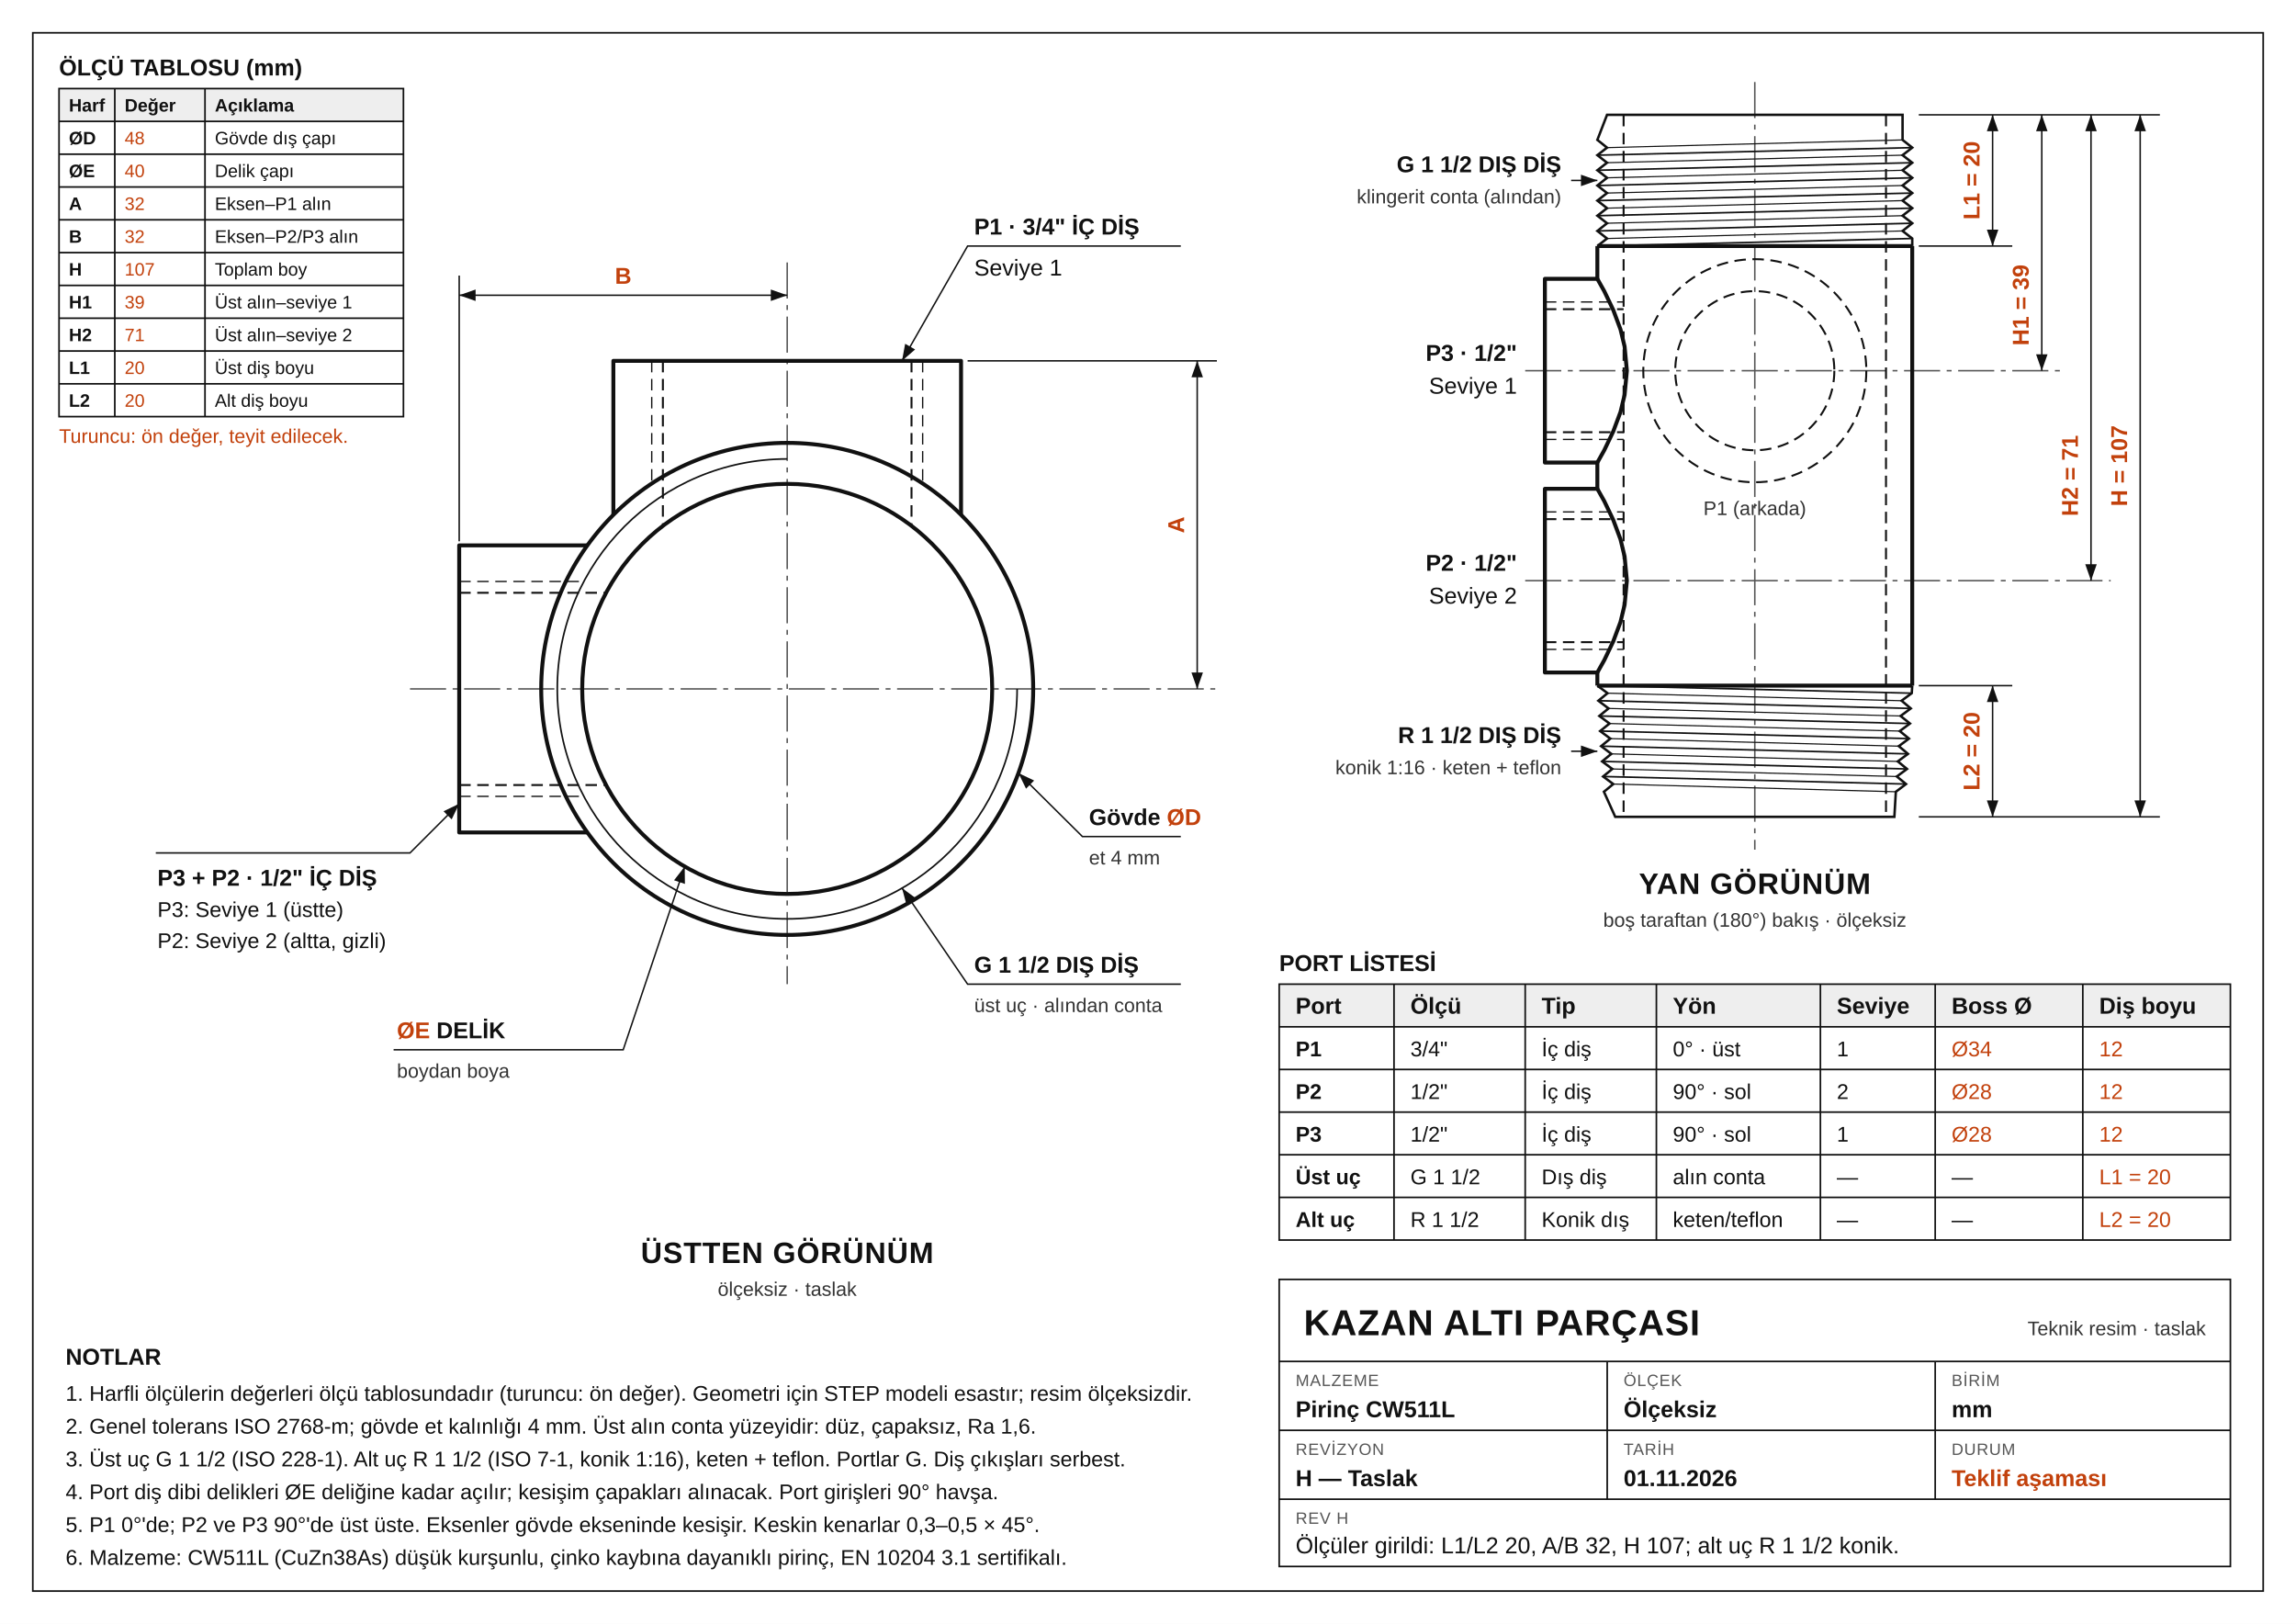
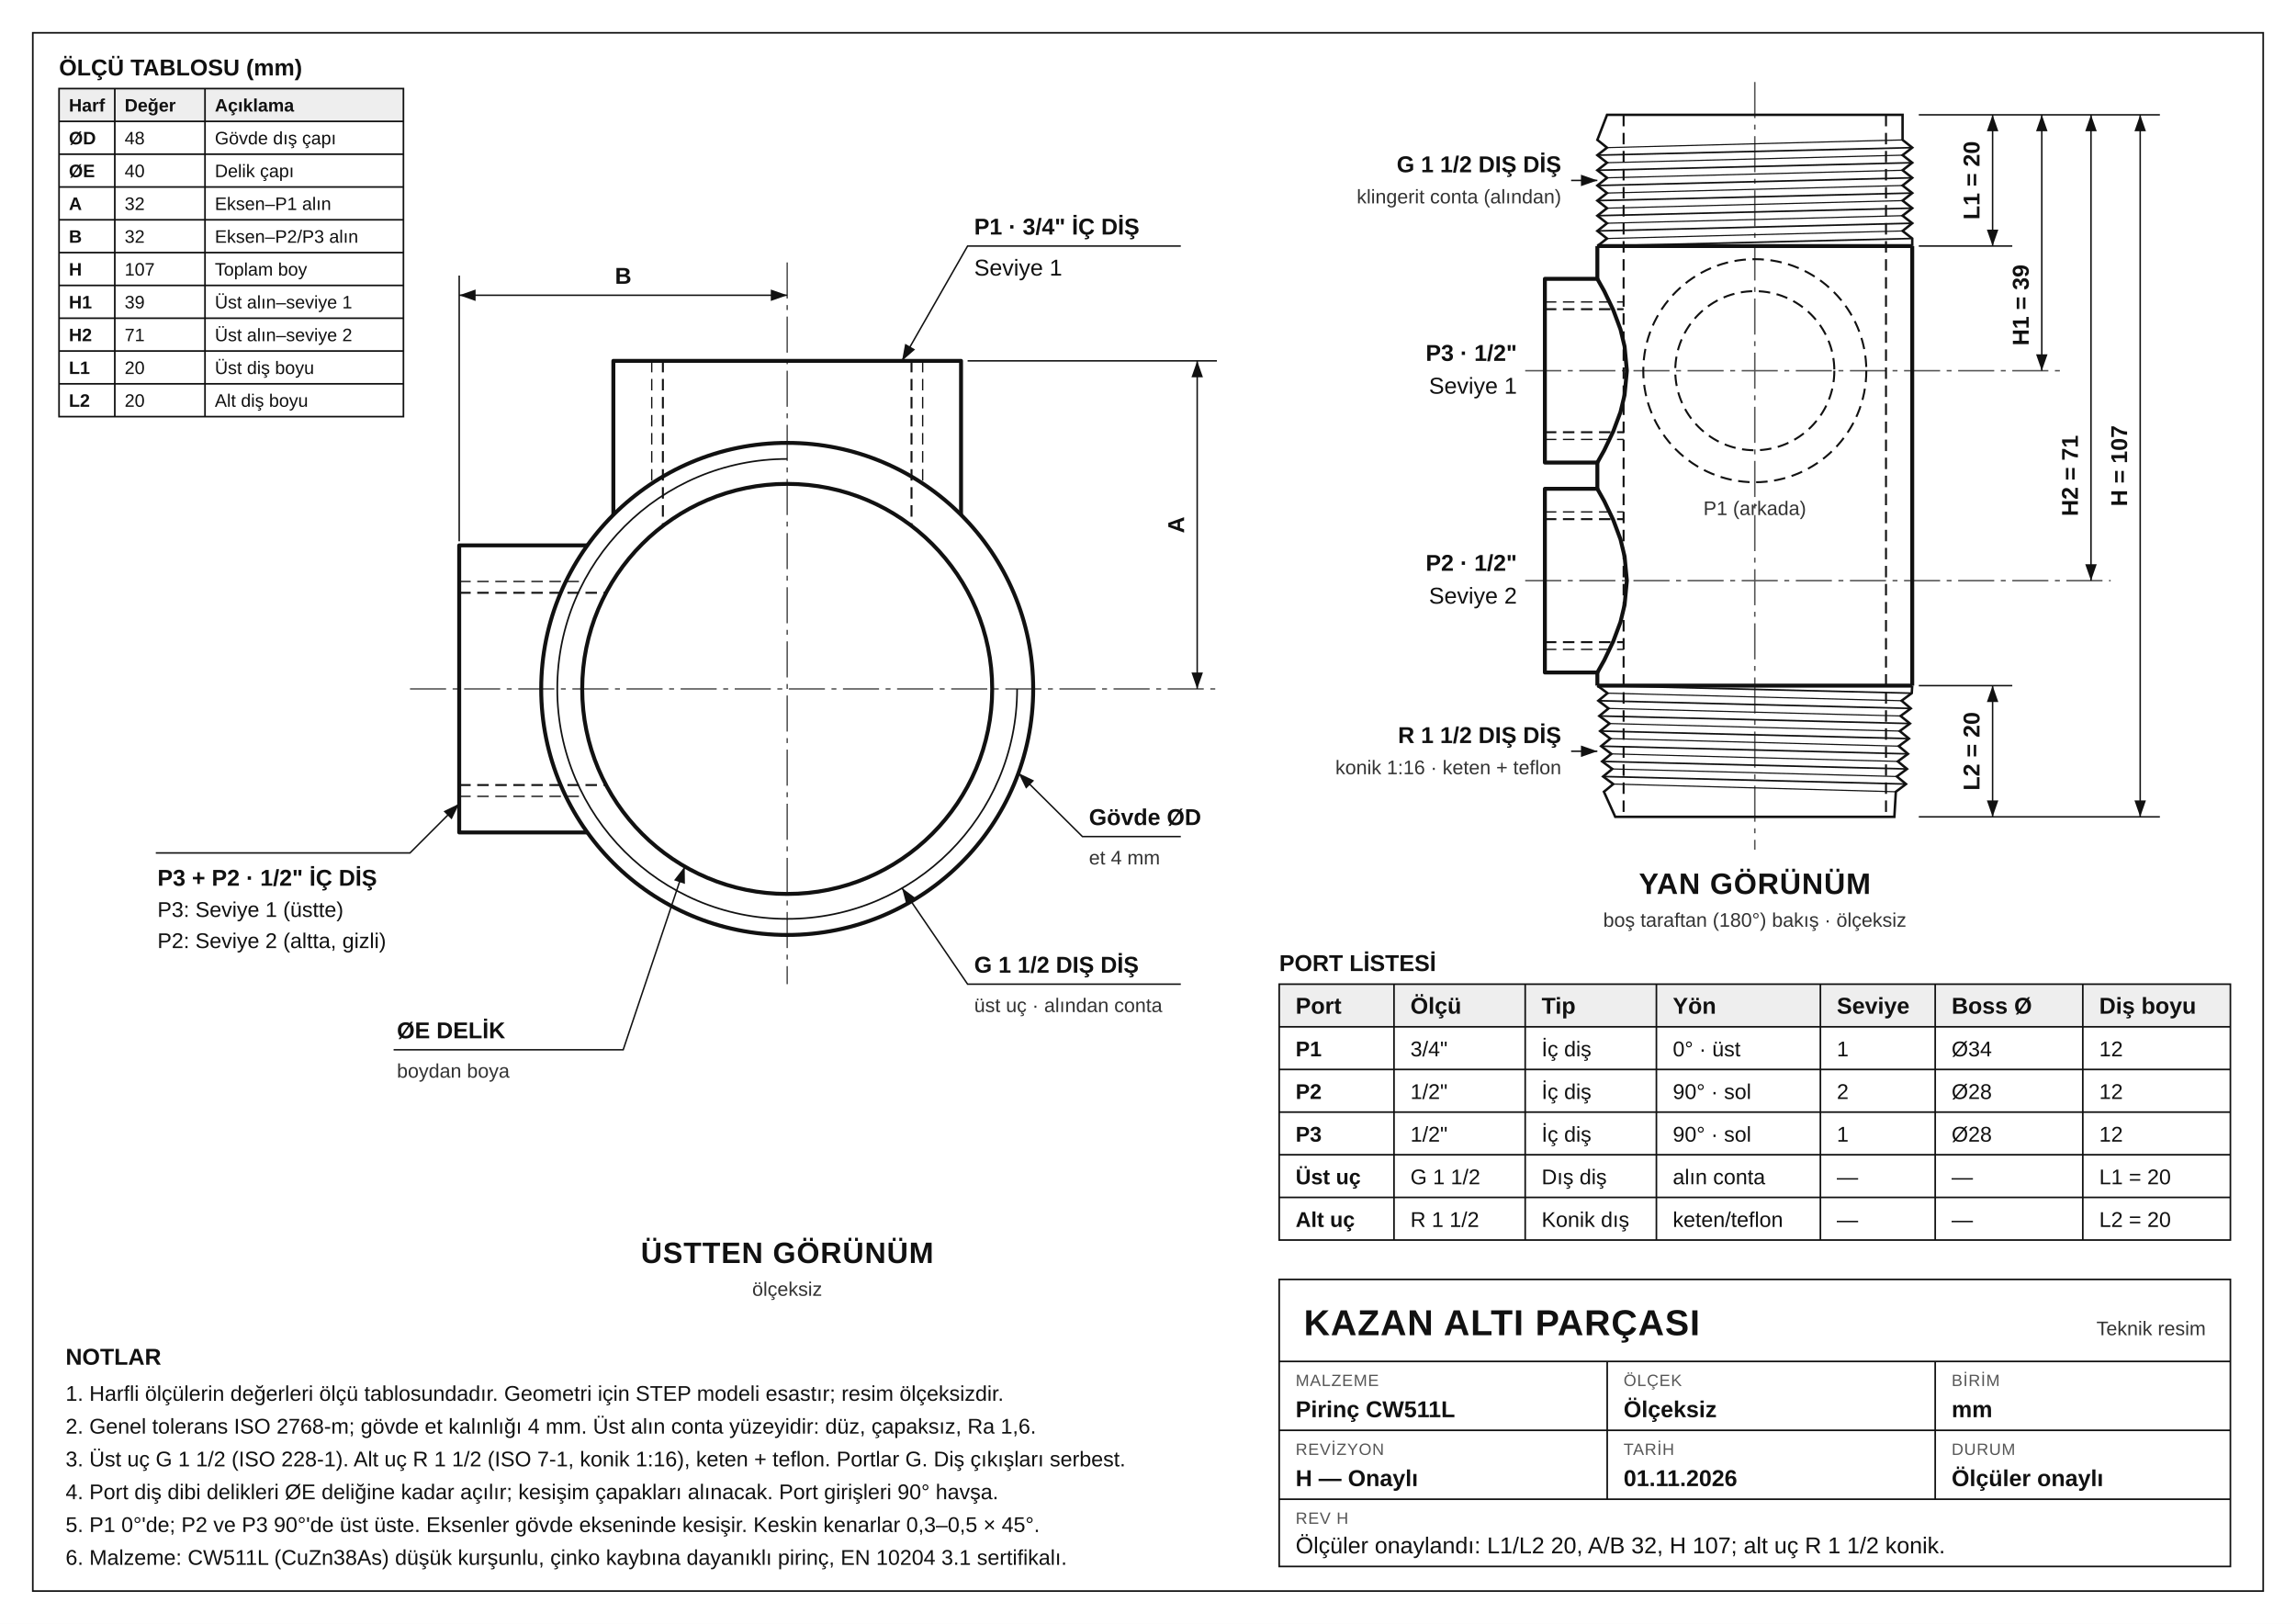
<svg xmlns="http://www.w3.org/2000/svg" viewBox="0 0 1400 990" width="1400" height="990" font-family="Arial, Helvetica, sans-serif">
  <defs>
    <marker id="arr" viewBox="0 0 10 10" refX="10" refY="5" markerWidth="10" markerHeight="10" markerUnits="userSpaceOnUse" orient="auto-start-reverse">
      <path d="M0,1.5 L10,5 L0,8.5 z" fill="#111" />
    </marker>
    <style>
      .vis{fill:none;stroke:#111;stroke-width:2.4;stroke-linejoin:round}
      .thin{fill:none;stroke:#111;stroke-width:1}
      .hid{fill:none;stroke:#111;stroke-width:1.2;stroke-dasharray:7 4}
      .hidt{fill:none;stroke:#111;stroke-width:0.8;stroke-dasharray:7 4}
      .ctr{fill:none;stroke:#555;stroke-width:0.9;stroke-dasharray:22 4 3 4}
      .dim{fill:none;stroke:#111;stroke-width:0.9}
      .dima{fill:none;stroke:#111;stroke-width:0.9;marker-start:url(#arr);marker-end:url(#arr)}
      .lead{fill:none;stroke:#111;stroke-width:0.9;marker-start:url(#arr)}
      .grid{fill:none;stroke:#111;stroke-width:1}
      .t{font-size:14px;fill:#111}
      .tb{font-size:14px;font-weight:700;fill:#111}
      .ts{font-size:12px;fill:#333}
      .tn{font-size:13px;fill:#111}
      .tl{font-size:10px;fill:#555;letter-spacing:.4px}
      .h{font-size:18px;font-weight:700;fill:#111;letter-spacing:.5px}
      .tt{font-size:11px;fill:#111}
      .ttb{font-size:11px;font-weight:700;fill:#111}
      .dis{fill:none;stroke:#111;stroke-width:1.5;stroke-linejoin:miter}
      .disi{fill:none;stroke:#111;stroke-width:.7}
      .q{fill:#c2410c}
    </style>
  </defs>
  <rect x="0" y="0" width="1400" height="990" fill="#fff" />
  <rect x="20" y="20" width="1360" height="950" class="grid" stroke-width="1.6" />
  <g transform="translate(100,0)">
    <line class="ctr" x1="150" y1="420" x2="642" y2="420" />
    <line class="ctr" x1="380" y1="160" x2="380" y2="600" />
    <circle class="vis" cx="380" cy="420" r="150" />
    <path class="thin" d="M380 279.8 A140.2 140.2 0 1 0 520.2 420" />
    <circle class="vis" cx="380" cy="420" r="125" />
    <path class="vis" d="M274 313.9 V220 H486 V313.9" />
    <path class="hid" d="M304.2 220 V320.6 M455.8 220 V320.6" />
    <path class="hidt" d="M297.4 220 V295 M462.6 220 V295" />
    <path class="vis" d="M258.2 332.5 H180 V507.5 H258.2" />
    <path class="hid" d="M180 361.4 H269.6 M180 478.6 H269.6" />
    <path class="hidt" d="M180 354.5 H255 M180 485.5 H255" />
    <polyline class="lead" points="521,471.3 560,510 620,510" />
-     <text class="tb" x="564" y="503">Gövde <tspan class="q">ØD</tspan>
+     <text class="tb" x="564" y="503">Gövde <tspan>ØD</tspan>
    </text>
    <text class="ts" x="564" y="527">et 4 mm</text>
    <polyline class="lead" points="450,541.4 490,600 620,600" />
    <text class="tb" x="494" y="593">G 1 1/2 DIŞ DİŞ</text>
    <text class="ts" x="494" y="617">üst uç · alından conta</text>
    <polyline class="lead" points="317.5,528.3 280,640 140,640" />
    <text class="tb" x="142" y="633">
-       <tspan class="q">ØE</tspan> DELİK</text>
+       <tspan>ØE</tspan> DELİK</text>
    <text class="ts" x="142" y="657">boydan boya</text>
    <line class="dim" x1="490" y1="220" x2="642" y2="220" />
    <line class="dima" x1="630" y1="220" x2="630" y2="420" />
-     <text class="tb q" transform="translate(622 320) rotate(-90)" text-anchor="middle">A</text>
+     <text class="tb" transform="translate(622 320) rotate(-90)" text-anchor="middle">A</text>
    <line class="dim" x1="180" y1="330" x2="180" y2="168" />
    <line class="dima" x1="180" y1="180" x2="380" y2="180" />
-     <text class="tb q" x="280" y="173" text-anchor="middle">B</text>
+     <text class="tb" x="280" y="173" text-anchor="middle">B</text>
    <polyline class="lead" points="450,220 490,150 620,150" />
    <text class="tb" x="494" y="143">P1 · 3/4" İÇ DİŞ</text>
    <text class="t" x="494" y="168">Seviye 1</text>
    <polyline class="lead" points="180,490 150,520 -5,520" />
    <text class="tb" x="-4" y="540">P3 + P2 · 1/2" İÇ DİŞ</text>
    <text class="tn" x="-4" y="559">P3: Seviye 1 (üstte)</text>
    <text class="tn" x="-4" y="578">P2: Seviye 2 (altta, gizli)</text>
    <text class="h" x="380" y="770" text-anchor="middle">ÜSTTEN GÖRÜNÜM</text>
-     <text class="ts" x="380" y="790" text-anchor="middle">ölçeksiz · taslak</text>
+     <text class="ts" x="380" y="790" text-anchor="middle">ölçeksiz</text>
  </g>
  <g>
    <text class="tb" x="36" y="46">ÖLÇÜ TABLOSU (mm)</text>
    <rect x="36" y="54" width="210" height="20" fill="#eee" />
    <rect class="grid" x="36" y="54" width="210" height="200" />
    <path class="grid" d="M36 74 H246 M36 94 H246 M36 114 H246 M36 134 H246 M36 154 H246 M36 174 H246 M36 194 H246 M36 214 H246 M36 234 H246 M70 54 V254 M125 54 V254" />
    <text class="ttb" x="42" y="68">Harf</text>
    <text class="ttb" x="76" y="68">Değer</text>
    <text class="ttb" x="131" y="68">Açıklama</text>
    <text class="ttb" x="42" y="88">ØD</text>
-     <text class="tt q" x="76" y="88">48</text>
+     <text class="tt" x="76" y="88">48</text>
    <text class="tt" x="131" y="88">Gövde dış çapı</text>
    <text class="ttb" x="42" y="108">ØE</text>
-     <text class="tt q" x="76" y="108">40</text>
+     <text class="tt" x="76" y="108">40</text>
    <text class="tt" x="131" y="108">Delik çapı</text>
    <text class="ttb" x="42" y="128">A</text>
-     <text class="tt q" x="76" y="128">32</text>
+     <text class="tt" x="76" y="128">32</text>
    <text class="tt" x="131" y="128">Eksen–P1 alın</text>
    <text class="ttb" x="42" y="148">B</text>
-     <text class="tt q" x="76" y="148">32</text>
+     <text class="tt" x="76" y="148">32</text>
    <text class="tt" x="131" y="148">Eksen–P2/P3 alın</text>
    <text class="ttb" x="42" y="168">H</text>
-     <text class="tt q" x="76" y="168">107</text>
+     <text class="tt" x="76" y="168">107</text>
    <text class="tt" x="131" y="168">Toplam boy</text>
    <text class="ttb" x="42" y="188">H1</text>
-     <text class="tt q" x="76" y="188">39</text>
+     <text class="tt" x="76" y="188">39</text>
    <text class="tt" x="131" y="188">Üst alın–seviye 1</text>
    <text class="ttb" x="42" y="208">H2</text>
-     <text class="tt q" x="76" y="208">71</text>
+     <text class="tt" x="76" y="208">71</text>
    <text class="tt" x="131" y="208">Üst alın–seviye 2</text>
    <text class="ttb" x="42" y="228">L1</text>
-     <text class="tt q" x="76" y="228">20</text>
+     <text class="tt" x="76" y="228">20</text>
    <text class="tt" x="131" y="228">Üst diş boyu</text>
    <text class="ttb" x="42" y="248">L2</text>
-     <text class="tt q" x="76" y="248">20</text>
+     <text class="tt" x="76" y="248">20</text>
    <text class="tt" x="131" y="248">Alt diş boyu</text>
-     <text class="ts q" x="36" y="270">Turuncu: ön değer, teyit edilecek.</text>
  </g>
  <g>
    <line class="ctr" x1="1070" y1="50" x2="1070" y2="518" />
    <line class="ctr" x1="930" y1="226" x2="1257" y2="226" />
    <line class="ctr" x1="930" y1="354" x2="1287" y2="354" />
    <path class="vis" d="M974 418 V410 H942 V298 H974 V282 H942 V170 H974 V150 M1166 150 V418" />
    <path class="vis" d="M974 170 L975 171.8 L978.2 177.5 L983.7 189 L988.1 200.8 L990.6 211.2 L992 226 L990.6 240.8 L988.1 251.2 L983.7 263 L978.2 274.5 L975 280.2 L974 282" />
    <path class="vis" d="M974 298 L975 299.8 L978.2 305.5 L983.7 317 L988.1 328.8 L990.6 339.2 L992 354 L990.6 368.8 L988.1 379.2 L983.7 391 L978.2 402.5 L975 408.2 L974 410" />
    <line class="vis" x1="974" y1="150" x2="1166" y2="150" />
    <line class="vis" x1="974" y1="418" x2="1166" y2="418" />
    <path class="dis" d="M974.0 150.0 L979.9 145.4 L974.0 140.8 L979.9 136.1 L974.0 131.5 L979.9 126.9 L974.0 122.3 L979.9 117.7 L974.0 113.1 L979.9 108.4 L974.0 103.8 L979.9 99.2 L974.0 94.6 L979.9 90.0 L974.0 85.3 L979.9 70.0 L1160.1 70.0 L1160.1 85.3 L1166.0 90.0 L1160.1 94.6 L1166.0 99.2 L1160.1 103.8 L1166.0 108.4 L1160.1 113.1 L1166.0 117.7 L1160.1 122.3 L1166.0 126.9 L1160.1 131.5 L1166.0 136.1 L1160.1 140.8 L1166.0 145.4 L1166.0 150.0" />
    <path class="thin" d="M974.0 150.0 L1166.0 145.4 M974.0 140.8 L1166.0 136.1 M974.0 131.5 L1166.0 126.9 M974.0 122.3 L1166.0 117.7 M974.0 113.1 L1166.0 108.4 M974.0 103.8 L1166.0 99.2 M974.0 94.6 L1166.0 90.0" />
    <path class="disi" d="M979.9 145.4 L1160.1 140.8 M979.9 136.1 L1160.1 131.5 M979.9 126.9 L1160.1 122.3 M979.9 117.7 L1160.1 113.1 M979.9 108.4 L1160.1 103.8 M979.9 99.2 L1160.1 94.6 M979.9 90.0 L1160.1 85.3" />
    <path class="dis" d="M974.0 418.0 L980.2 422.6 L974.6 427.2 L980.8 431.9 L975.2 436.5 L981.4 441.1 L975.7 445.7 L981.9 450.3 L976.3 454.9 L982.5 459.6 L976.9 464.2 L983.1 468.8 L977.5 473.4 L983.7 478.0 L978.0 482.7 L984.9 498.0 L1155.1 498.0 L1156.0 482.7 L1162.2 478.0 L1156.6 473.4 L1162.8 468.8 L1157.2 464.2 L1163.4 459.6 L1157.8 454.9 L1164.0 450.3 L1158.4 445.7 L1164.6 441.1 L1158.9 436.5 L1165.1 431.9 L1159.5 427.2 L1165.7 422.6 L1166.0 418.0" />
    <path class="thin" d="M974.0 418.0 L1165.7 422.6 M974.6 427.2 L1165.1 431.9 M975.2 436.5 L1164.6 441.1 M975.7 445.7 L1164.0 450.3 M976.3 454.9 L1163.4 459.6 M976.9 464.2 L1162.8 468.8 M977.5 473.4 L1162.2 478.0" />
    <path class="disi" d="M980.2 422.6 L1159.5 427.2 M980.8 431.9 L1158.9 436.5 M981.4 441.1 L1158.4 445.7 M981.9 450.3 L1157.8 454.9 M982.5 459.6 L1157.2 464.2 M983.1 468.8 L1156.6 473.4 M983.7 478.0 L1156.0 482.7" />
    <path class="hid" d="M990 70 V498 M1150 70 V498" />
    <path class="hid" d="M942 188.5 H990 M942 263.5 H990 M942 316.5 H990 M942 391.5 H990" />
    <path class="hidt" d="M942 184.1 H990 M942 267.9 H990 M942 312.1 H990 M942 395.9 H990" />
    <circle class="hid" cx="1070" cy="226" r="68" />
    <circle class="hid" cx="1070" cy="226" r="48.5" />
    <text class="ts" x="1070" y="314" text-anchor="middle">P1 (arkada)</text>
    <line class="dim" x1="1170" y1="70" x2="1317" y2="70" />
    <line class="dim" x1="1170" y1="150" x2="1227" y2="150" />
    <line class="dim" x1="1170" y1="418" x2="1227" y2="418" />
    <line class="dim" x1="1170" y1="498" x2="1317" y2="498" />
    <line class="dima" x1="1215" y1="70" x2="1215" y2="150" />
-     <text class="tb q" transform="translate(1207 110) rotate(-90)" text-anchor="middle">L1 = 20</text>
+     <text class="tb" transform="translate(1207 110) rotate(-90)" text-anchor="middle">L1 = 20</text>
    <line class="dima" x1="1215" y1="418" x2="1215" y2="498" />
-     <text class="tb q" transform="translate(1207 458) rotate(-90)" text-anchor="middle">L2 = 20</text>
+     <text class="tb" transform="translate(1207 458) rotate(-90)" text-anchor="middle">L2 = 20</text>
    <line class="dima" x1="1245" y1="70" x2="1245" y2="226" />
-     <text class="tb q" transform="translate(1237 186) rotate(-90)" text-anchor="middle">H1 = 39</text>
+     <text class="tb" transform="translate(1237 186) rotate(-90)" text-anchor="middle">H1 = 39</text>
    <line class="dima" x1="1275" y1="70" x2="1275" y2="354" />
-     <text class="tb q" transform="translate(1267 290) rotate(-90)" text-anchor="middle">H2 = 71</text>
+     <text class="tb" transform="translate(1267 290) rotate(-90)" text-anchor="middle">H2 = 71</text>
    <line class="dima" x1="1305" y1="70" x2="1305" y2="498" />
-     <text class="tb q" transform="translate(1297 284) rotate(-90)" text-anchor="middle">H = 107</text>
+     <text class="tb" transform="translate(1297 284) rotate(-90)" text-anchor="middle">H = 107</text>
    <polyline class="lead" points="974,110 958,110" />
    <text class="tb" x="952" y="105" text-anchor="end">G 1 1/2 DIŞ DİŞ</text>
    <text class="ts" x="952" y="124" text-anchor="end">klingerit conta (alından)</text>
    <polyline class="lead" points="974,458 958,458" />
    <text class="tb" x="952" y="453" text-anchor="end">R 1 1/2 DIŞ DİŞ</text>
    <text class="ts" x="952" y="472" text-anchor="end">konik 1:16 · keten + teflon</text>
    <text class="tb" x="925" y="220" text-anchor="end">P3 · 1/2"</text>
    <text class="t" x="925" y="240" text-anchor="end">Seviye 1</text>
    <text class="tb" x="925" y="348" text-anchor="end">P2 · 1/2"</text>
    <text class="t" x="925" y="368" text-anchor="end">Seviye 2</text>
    <text class="h" x="1070" y="545" text-anchor="middle">YAN GÖRÜNÜM</text>
    <text class="ts" x="1070" y="565" text-anchor="middle">boş taraftan (180°) bakış · ölçeksiz</text>
  </g>
  <g>
    <text class="tb" x="780" y="592">PORT LİSTESİ</text>
    <rect x="780" y="600" width="580" height="26" fill="#eee" />
    <rect x="780" y="600" width="580" height="156" class="grid" />
    <path class="grid" d="M780 626 H1360 M780 652 H1360 M780 678 H1360 M780 704 H1360 M780 730 H1360" />
    <path class="grid" d="M850 600 V756 M930 600 V756 M1010 600 V756 M1110 600 V756 M1180 600 V756 M1270 600 V756" />
    <g class="tb" font-size="13">
      <text x="790" y="618">Port</text>
      <text x="860" y="618">Ölçü</text>
      <text x="940" y="618">Tip</text>
      <text x="1020" y="618">Yön</text>
      <text x="1120" y="618">Seviye</text>
      <text x="1190" y="618">Boss Ø</text>
      <text x="1280" y="618">Diş boyu</text>
    </g>
    <g class="tn">
      <text x="790" y="644" font-weight="700">P1</text>
      <text x="860" y="644">3/4"</text>
      <text x="940" y="644">İç diş</text>
      <text x="1020" y="644">0° · üst</text>
      <text x="1120" y="644">1</text>
-       <text x="1190" y="644" class="q">Ø34</text>
-       <text x="1280" y="644" class="q">12</text>
+       <text x="1190" y="644">Ø34</text>
+       <text x="1280" y="644">12</text>
      <text x="790" y="670" font-weight="700">P2</text>
      <text x="860" y="670">1/2"</text>
      <text x="940" y="670">İç diş</text>
      <text x="1020" y="670">90° · sol</text>
      <text x="1120" y="670">2</text>
-       <text x="1190" y="670" class="q">Ø28</text>
-       <text x="1280" y="670" class="q">12</text>
+       <text x="1190" y="670">Ø28</text>
+       <text x="1280" y="670">12</text>
      <text x="790" y="696" font-weight="700">P3</text>
      <text x="860" y="696">1/2"</text>
      <text x="940" y="696">İç diş</text>
      <text x="1020" y="696">90° · sol</text>
      <text x="1120" y="696">1</text>
-       <text x="1190" y="696" class="q">Ø28</text>
-       <text x="1280" y="696" class="q">12</text>
+       <text x="1190" y="696">Ø28</text>
+       <text x="1280" y="696">12</text>
      <text x="790" y="722" font-weight="700">Üst uç</text>
      <text x="860" y="722">G 1 1/2</text>
      <text x="940" y="722">Dış diş</text>
      <text x="1020" y="722">alın conta</text>
      <text x="1120" y="722">—</text>
      <text x="1190" y="722">—</text>
-       <text x="1280" y="722" class="q">L1 = 20</text>
+       <text x="1280" y="722">L1 = 20</text>
      <text x="790" y="748" font-weight="700">Alt uç</text>
      <text x="860" y="748">R 1 1/2</text>
      <text x="940" y="748">Konik dış</text>
      <text x="1020" y="748">keten/teflon</text>
      <text x="1120" y="748">—</text>
      <text x="1190" y="748">—</text>
-       <text x="1280" y="748" class="q">L2 = 20</text>
+       <text x="1280" y="748">L2 = 20</text>
    </g>
  </g>
  <g>
    <text class="tb" x="40" y="832">NOTLAR</text>
-     <text class="tn" x="40" y="854">1. Harfli ölçülerin değerleri ölçü tablosundadır (turuncu: ön değer). Geometri için STEP modeli esastır; resim ölçeksizdir.</text>
+     <text class="tn" x="40" y="854">1. Harfli ölçülerin değerleri ölçü tablosundadır. Geometri için STEP modeli esastır; resim ölçeksizdir.</text>
    <text class="tn" x="40" y="874">2. Genel tolerans ISO 2768-m; gövde et kalınlığı 4 mm. Üst alın conta yüzeyidir: düz, çapaksız, Ra 1,6.</text>
    <text class="tn" x="40" y="894">3. Üst uç G 1 1/2 (ISO 228-1). Alt uç R 1 1/2 (ISO 7-1, konik 1:16), keten + teflon. Portlar G. Diş çıkışları serbest.</text>
    <text class="tn" x="40" y="914">4. Port diş dibi delikleri ØE deliğine kadar açılır; kesişim çapakları alınacak. Port girişleri 90° havşa.</text>
    <text class="tn" x="40" y="934">5. P1 0°'de; P2 ve P3 90°'de üst üste. Eksenler gövde ekseninde kesişir. Keskin kenarlar 0,3–0,5 × 45°.</text>
    <text class="tn" x="40" y="954">6. Malzeme: CW511L (CuZn38As) düşük kurşunlu, çinko kaybına dayanıklı pirinç, EN 10204 3.1 sertifikalı.</text>
  </g>
  <g>
    <rect x="780" y="780" width="580" height="175" class="grid" stroke-width="1.6" />
    <path class="grid" d="M780 830 H1360 M780 872 H1360 M780 914 H1360" />
    <path class="grid" d="M980 830 V914 M1180 830 V914" />
    <text x="795" y="814" font-size="22" font-weight="700" fill="#111" letter-spacing=".5">KAZAN ALTI PARÇASI</text>
-     <text class="ts" x="1345" y="814" text-anchor="end">Teknik resim · taslak</text>
+     <text class="ts" x="1345" y="814" text-anchor="end">Teknik resim</text>
    <text class="tl" x="790" y="845">MALZEME</text>
    <text class="tb" x="790" y="864">Pirinç CW511L</text>
    <text class="tl" x="990" y="845">ÖLÇEK</text>
    <text class="tb" x="990" y="864">Ölçeksiz</text>
    <text class="tl" x="1190" y="845">BİRİM</text>
    <text class="tb" x="1190" y="864">mm</text>
    <text class="tl" x="790" y="887">REVİZYON</text>
-     <text class="tb" x="790" y="906">H — Taslak</text>
+     <text class="tb" x="790" y="906">H — Onaylı</text>
    <text class="tl" x="990" y="887">TARİH</text>
    <text class="tb" x="990" y="906">01.11.2026</text>
    <text class="tl" x="1190" y="887">DURUM</text>
-     <text class="tb q" x="1190" y="906">Teklif aşaması</text>
+     <text class="tb" x="1190" y="906">Ölçüler onaylı</text>
    <text class="tl" x="790" y="929">REV H</text>
-     <text class="t" x="790" y="947">Ölçüler girildi: L1/L2 20, A/B 32, H 107; alt uç R 1 1/2 konik.</text>
+     <text class="t" x="790" y="947">Ölçüler onaylandı: L1/L2 20, A/B 32, H 107; alt uç R 1 1/2 konik.</text>
  </g>
</svg>
